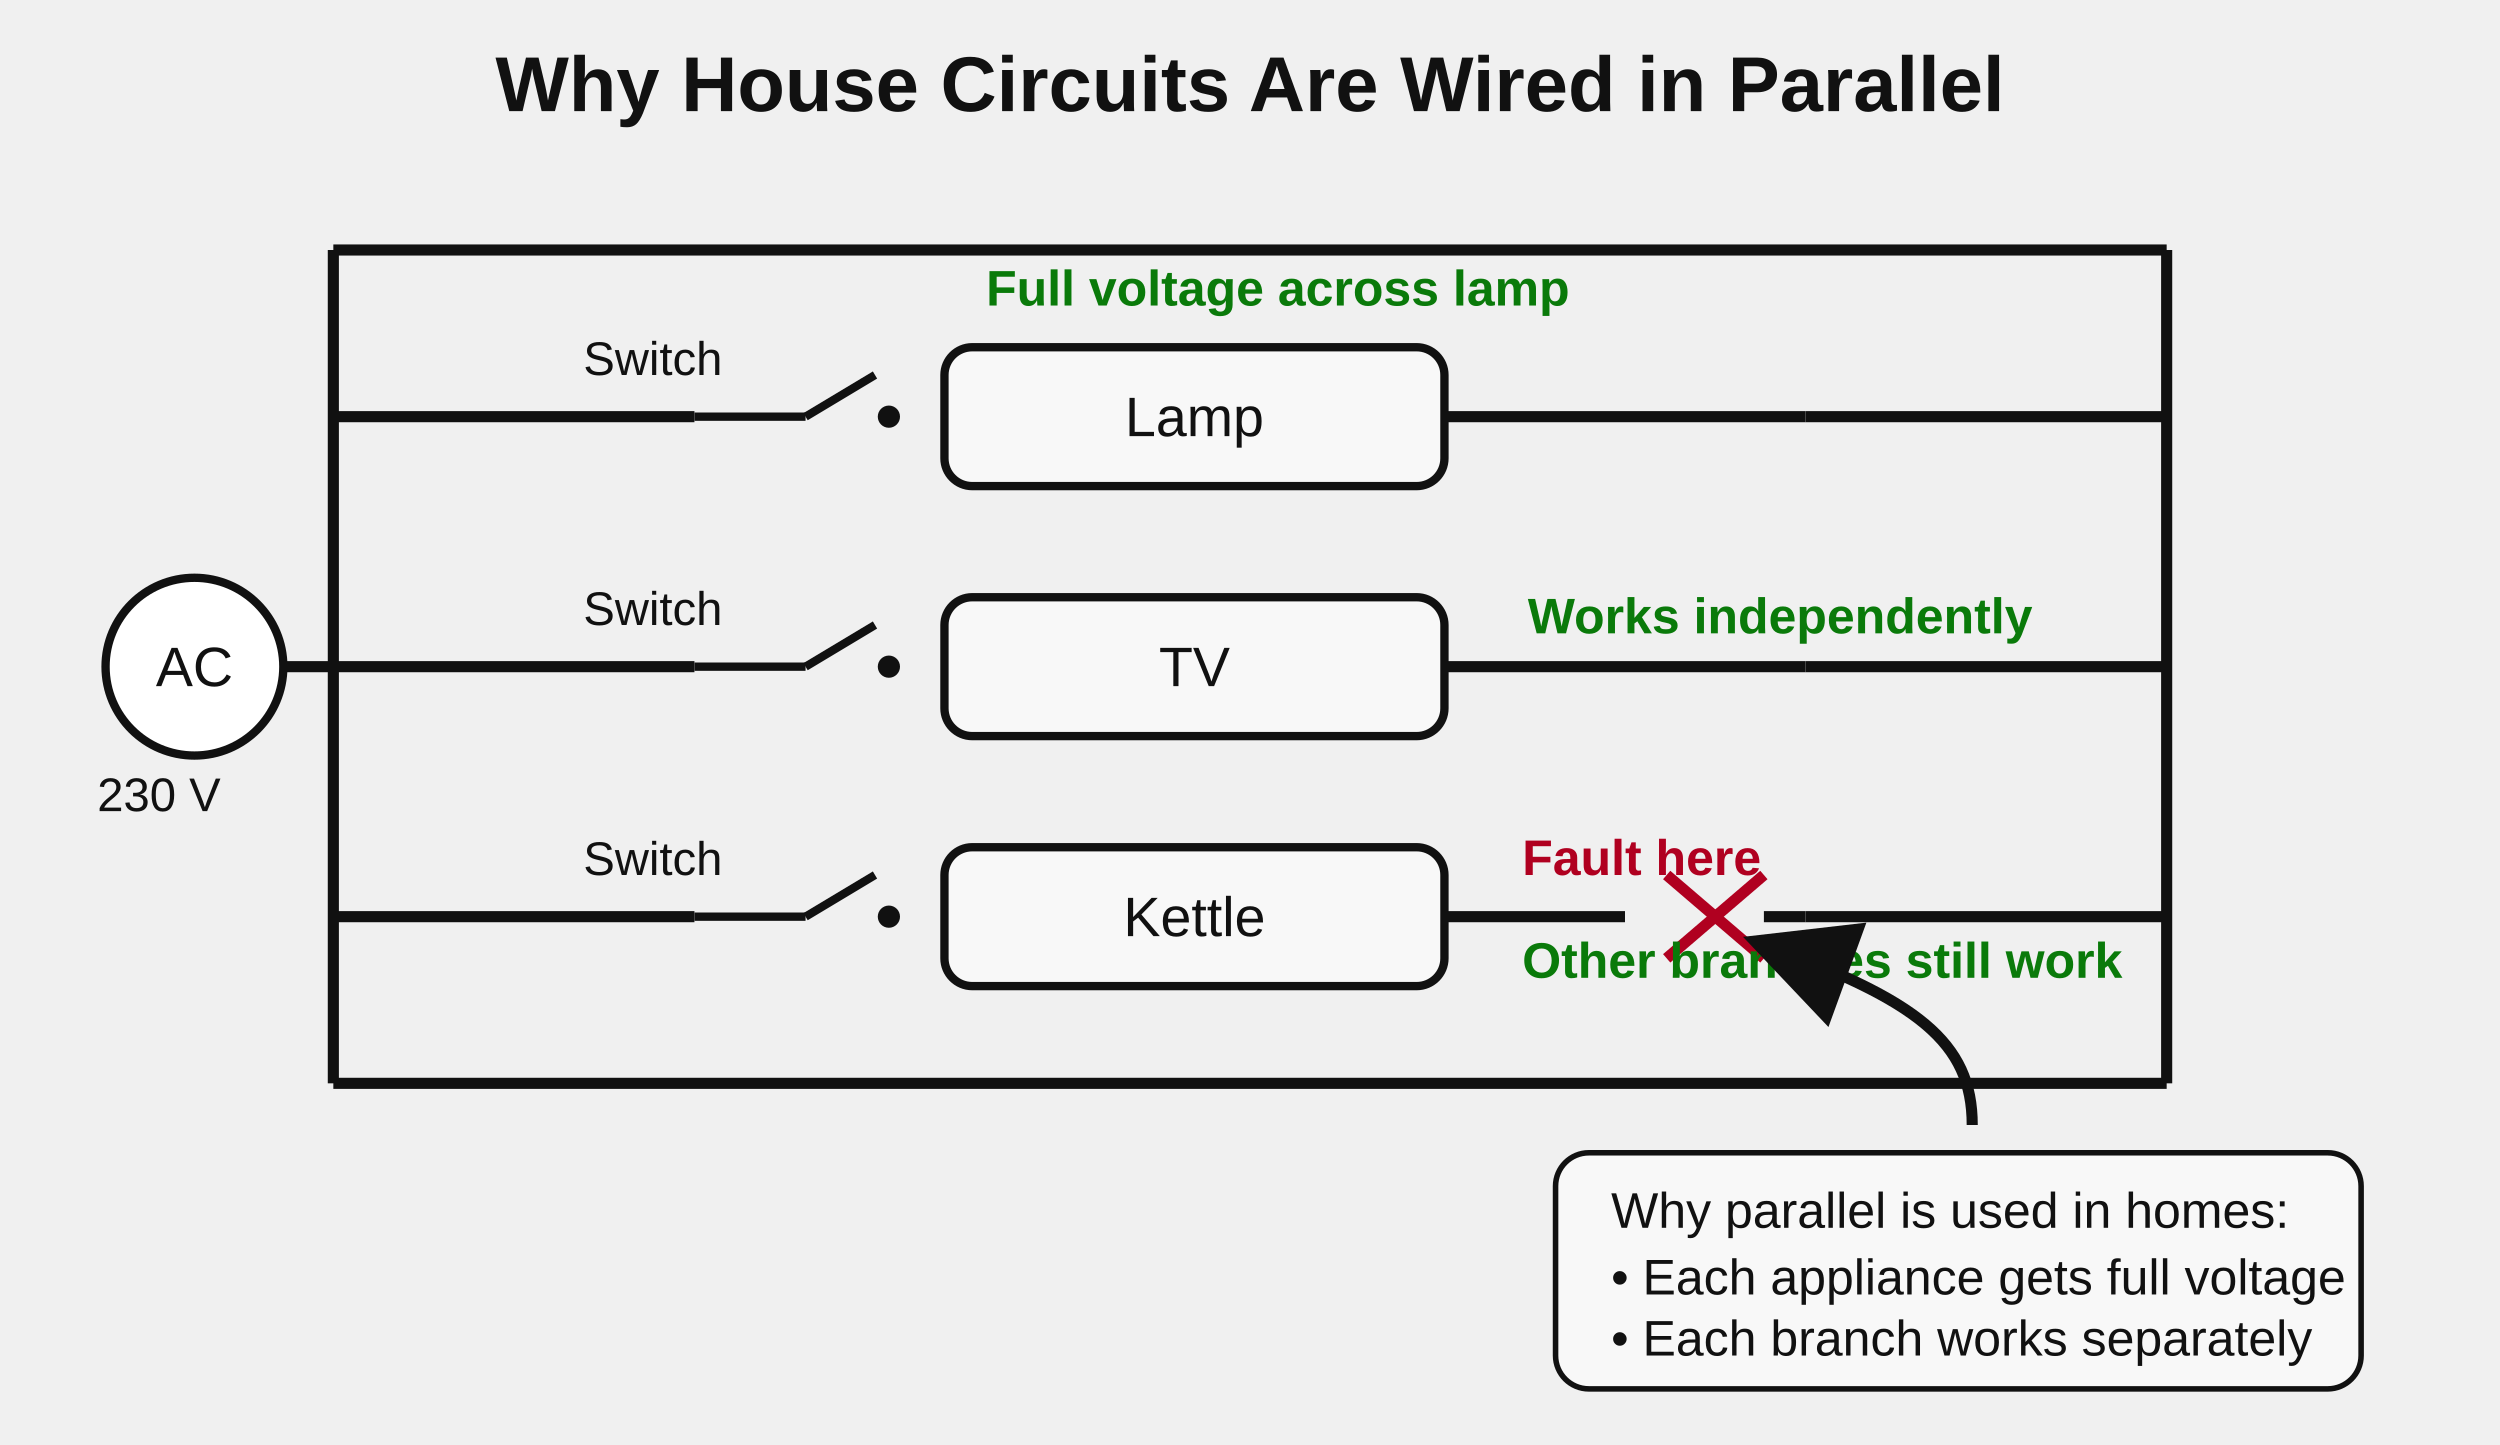
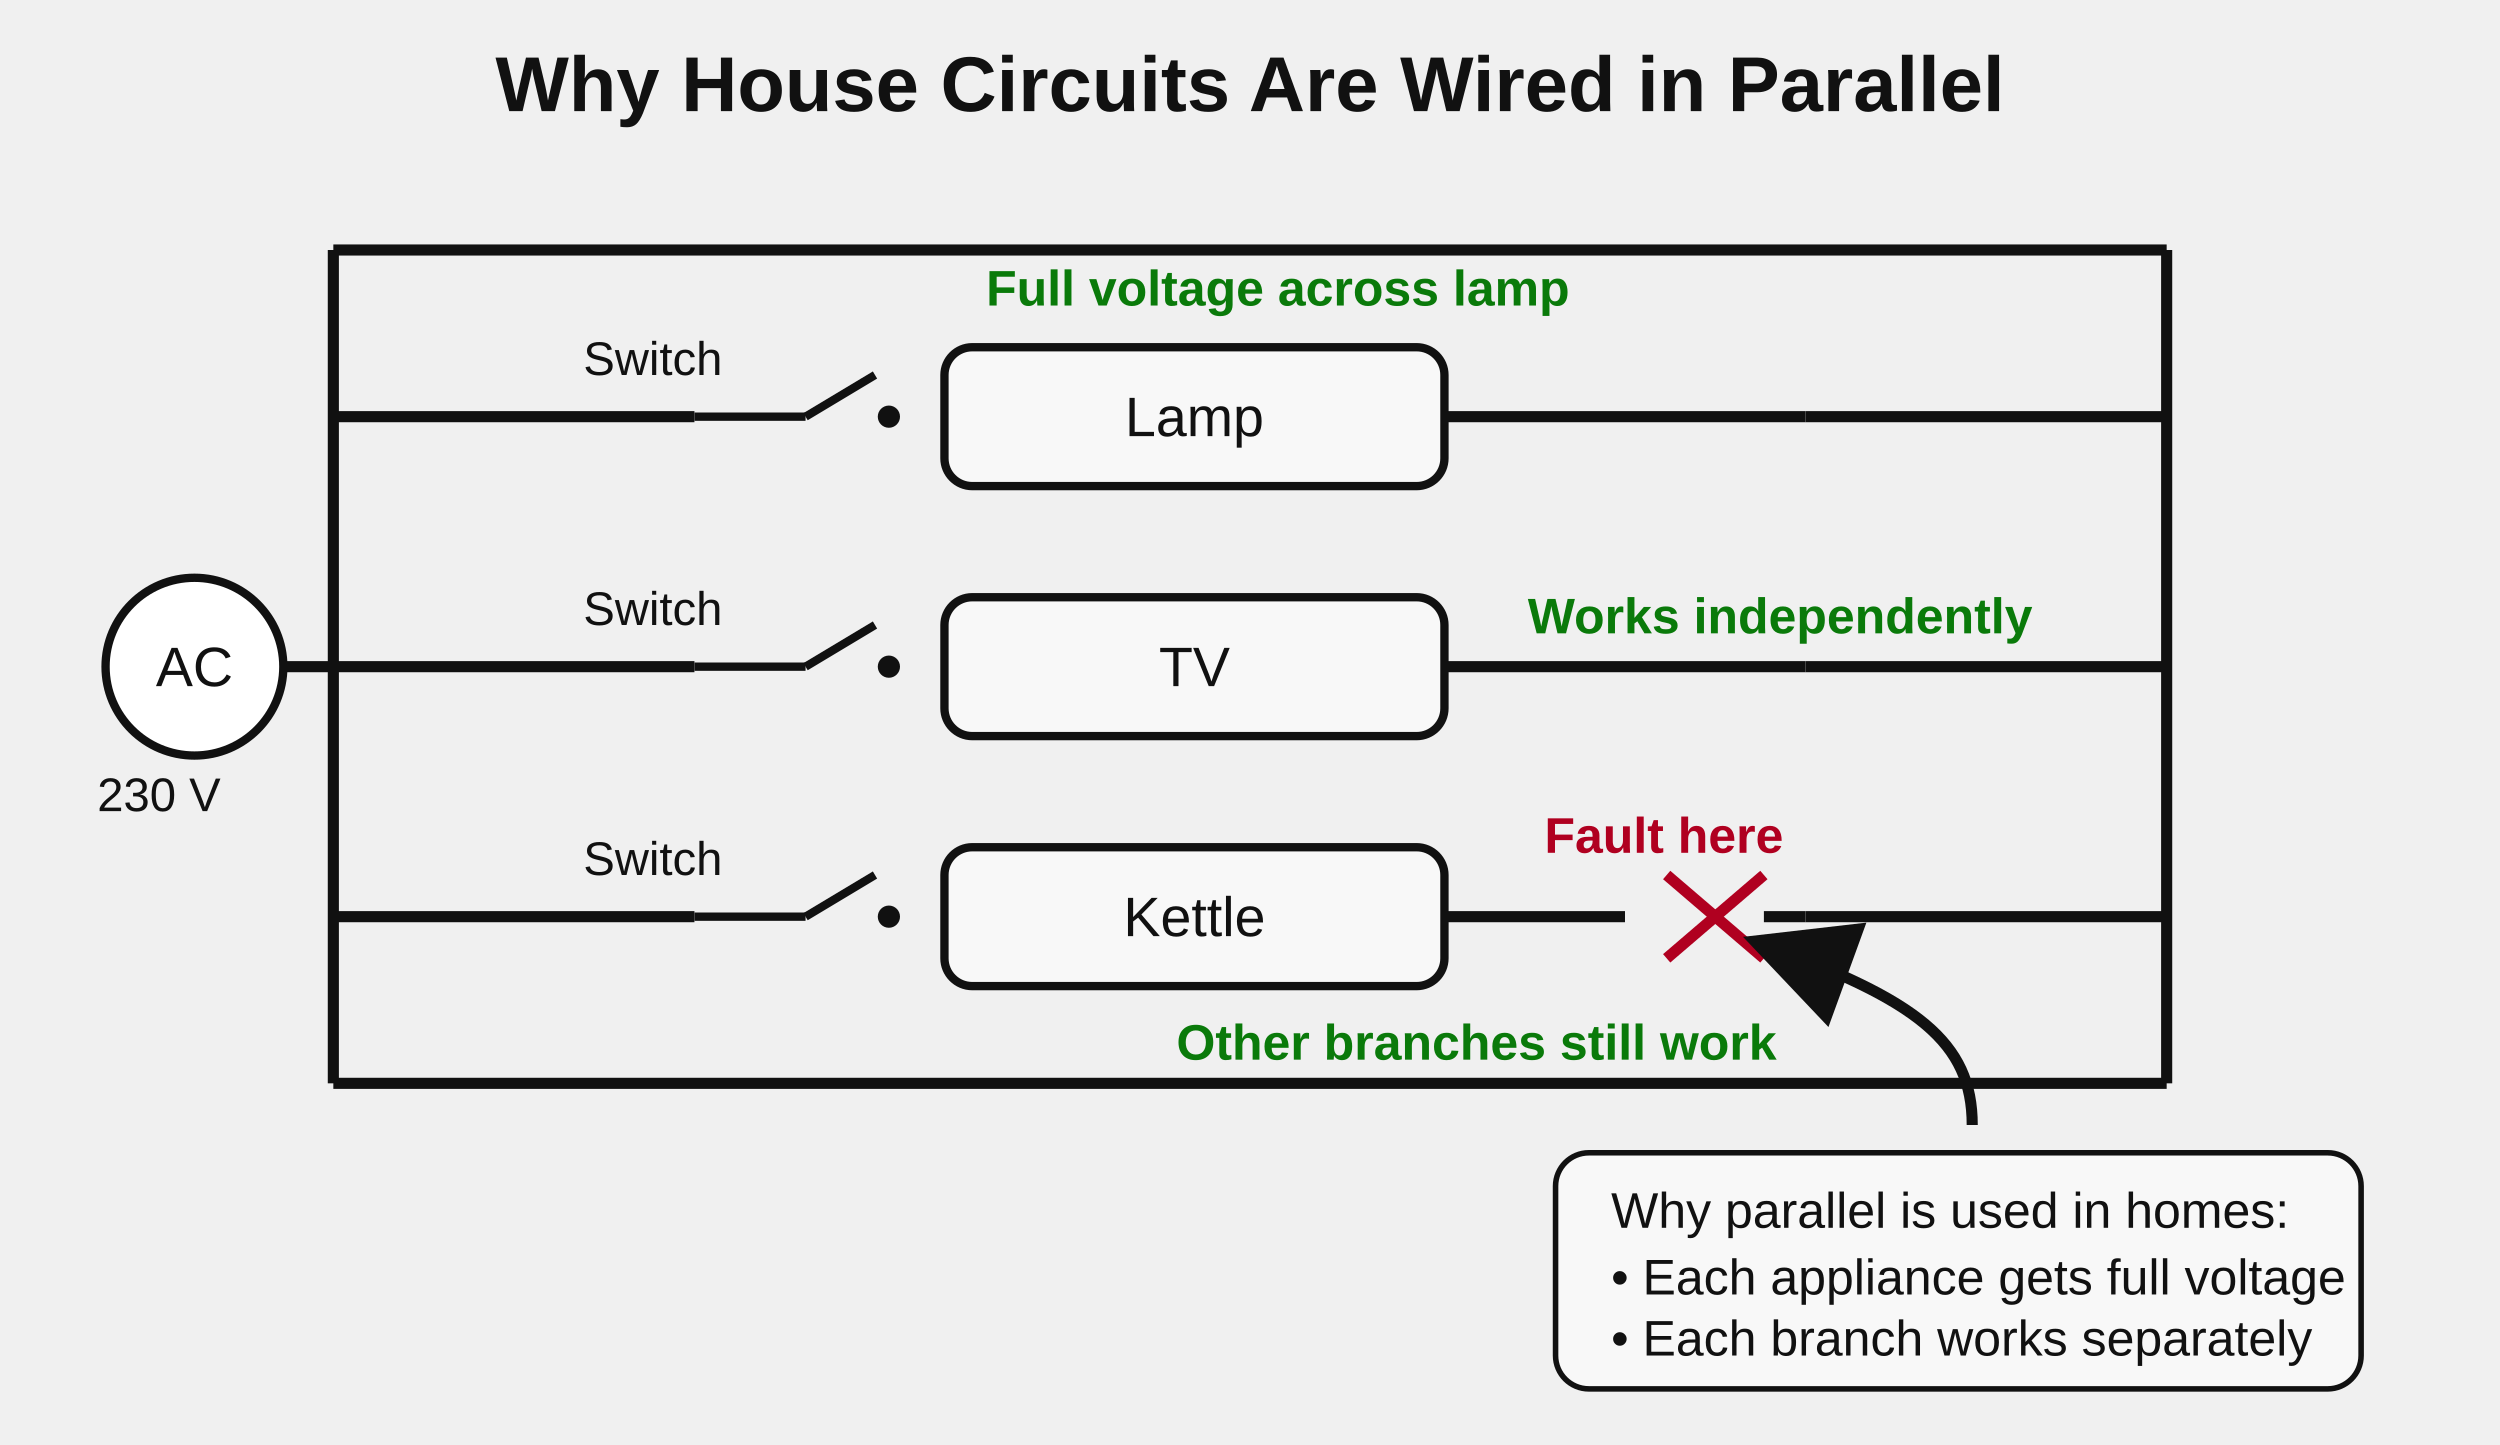
- <svg xmlns="http://www.w3.org/2000/svg" width="900" height="520" viewBox="0 0 900 520">
-   <defs>
-     <style>
+ <svg xmlns="http://www.w3.org/2000/svg" width="900" height="520" viewBox="0 0 900 520" version="1.1" id="svg105">
+   <defs id="defs7">
+     <style id="style2">
      .title { font: bold 28px Arial, sans-serif; fill: #111; }
      .label { font: 20px Arial, sans-serif; fill: #111; }
      .small { font: 17px Arial, sans-serif; fill: #111; }
      .wire { stroke: #111; stroke-width: 4; fill: none; }
      .device { stroke: #111; stroke-width: 3; fill: #f8f8f8; rx: 10; ry: 10; }
      .switch { stroke: #111; stroke-width: 3; fill: none; }
      .note { font: 18px Arial, sans-serif; fill: #111; }
      .good { fill: #0a7a0a; font: bold 18px Arial, sans-serif; }
      .bad { fill: #b00020; font: bold 18px Arial, sans-serif; }
    </style>
    <marker id="arrow" markerWidth="10" markerHeight="10" refX="8" refY="5" orient="auto">
-       <path d="M0,0 L10,5 L0,10 Z" fill="#111" />
+       <path d="M0,0 L10,5 L0,10 Z" fill="#111" id="path4" />
    </marker>
  </defs>
-   <text x="450" y="40" text-anchor="middle" class="title">Why House Circuits Are Wired in Parallel</text>
-   <line x1="120" y1="90" x2="120" y2="390" class="wire" />
-   <line x1="780" y1="90" x2="780" y2="390" class="wire" />
-   <line x1="120" y1="90" x2="780" y2="90" class="wire" />
-   <line x1="120" y1="390" x2="780" y2="390" class="wire" />
-   <circle cx="70" cy="240" r="32" stroke="#111" stroke-width="3" fill="white" />
-   <text x="70" y="247" text-anchor="middle" class="label">AC</text>
-   <line x1="102" y1="240" x2="120" y2="240" class="wire" />
-   <text x="35" y="292" class="small">230 V</text>
-   <line x1="120" y1="150" x2="250" y2="150" class="wire" />
-   <line x1="650" y1="150" x2="780" y2="150" class="wire" />
-   <line x1="250" y1="150" x2="290" y2="150" class="switch" />
-   <line x1="290" y1="150" x2="315" y2="135" class="switch" />
-   <circle cx="320" cy="150" r="4" fill="#111" />
-   <rect x="340" y="125" width="180" height="50" class="device" />
-   <text x="430" y="157" text-anchor="middle" class="label">Lamp</text>
-   <line x1="520" y1="150" x2="650" y2="150" class="wire" />
-   <text x="210" y="135" class="small">Switch</text>
-   <text x="355" y="110" class="good">Full voltage across lamp</text>
-   <line x1="120" y1="240" x2="250" y2="240" class="wire" />
-   <line x1="650" y1="240" x2="780" y2="240" class="wire" />
-   <line x1="250" y1="240" x2="290" y2="240" class="switch" />
-   <line x1="290" y1="240" x2="315" y2="225" class="switch" />
-   <circle cx="320" cy="240" r="4" fill="#111" />
-   <rect x="340" y="215" width="180" height="50" class="device" />
-   <text x="430" y="247" text-anchor="middle" class="label">TV</text>
-   <line x1="520" y1="240" x2="650" y2="240" class="wire" />
-   <text x="210" y="225" class="small">Switch</text>
-   <text x="550" y="228" class="good">Works independently</text>
-   <line x1="120" y1="330" x2="250" y2="330" class="wire" />
-   <line x1="650" y1="330" x2="780" y2="330" class="wire" />
-   <line x1="250" y1="330" x2="290" y2="330" class="switch" />
-   <line x1="290" y1="330" x2="315" y2="315" class="switch" />
-   <circle cx="320" cy="330" r="4" fill="#111" />
-   <rect x="340" y="305" width="180" height="50" class="device" />
-   <text x="430" y="337" text-anchor="middle" class="label">Kettle</text>
-   <line x1="520" y1="330" x2="585" y2="330" class="wire" />
-   <line x1="600" y1="315" x2="635" y2="345" stroke="#b00020" stroke-width="4" />
-   <line x1="600" y1="345" x2="635" y2="315" stroke="#b00020" stroke-width="4" />
-   <line x1="635" y1="330" x2="650" y2="330" class="wire" />
-   <text x="210" y="315" class="small">Switch</text>
-   <text x="548" y="315" class="bad">Fault here</text>
-   <text x="548" y="352" class="good">Other branches still work</text>
-   <rect x="560" y="415" width="290" height="85" rx="12" ry="12" fill="#f8f8f8" stroke="#111" stroke-width="2" />
-   <text x="580" y="442" class="note">Why parallel is used in homes:</text>
-   <text x="580" y="466" class="note">• Each appliance gets full voltage</text>
-   <text x="580" y="488" class="note">• Each branch works separately</text>
-   <path d="M710 405 C710 375, 690 360, 635 340" class="wire" marker-end="url(#arrow)" />
+   <text x="450" y="40" text-anchor="middle" class="title" id="text9">Why House Circuits Are Wired in Parallel</text>
+   <line x1="120" y1="90" x2="120" y2="390" class="wire" id="line11" />
+   <line x1="780" y1="90" x2="780" y2="390" class="wire" id="line13" />
+   <line x1="120" y1="90" x2="780" y2="90" class="wire" id="line15" />
+   <line x1="120" y1="390" x2="780" y2="390" class="wire" id="line17" />
+   <circle cx="70" cy="240" r="32" stroke="#111" stroke-width="3" fill="white" id="circle19" />
+   <text x="70" y="247" text-anchor="middle" class="label" id="text21">AC</text>
+   <line x1="102" y1="240" x2="120" y2="240" class="wire" id="line23" />
+   <text x="35" y="292" class="small" id="text25">230 V</text>
+   <line x1="120" y1="150" x2="250" y2="150" class="wire" id="line27" />
+   <line x1="650" y1="150" x2="780" y2="150" class="wire" id="line29" />
+   <line x1="250" y1="150" x2="290" y2="150" class="switch" id="line31" />
+   <line x1="290" y1="150" x2="315" y2="135" class="switch" id="line33" />
+   <circle cx="320" cy="150" r="4" fill="#111" id="circle35" />
+   <rect x="340" y="125" width="180" height="50" class="device" id="rect37" />
+   <text x="430" y="157" text-anchor="middle" class="label" id="text39">Lamp</text>
+   <line x1="520" y1="150" x2="650" y2="150" class="wire" id="line41" />
+   <text x="210" y="135" class="small" id="text43">Switch</text>
+   <text x="355" y="110" class="good" id="text45">Full voltage across lamp</text>
+   <line x1="120" y1="240" x2="250" y2="240" class="wire" id="line47" />
+   <line x1="650" y1="240" x2="780" y2="240" class="wire" id="line49" />
+   <line x1="250" y1="240" x2="290" y2="240" class="switch" id="line51" />
+   <line x1="290" y1="240" x2="315" y2="225" class="switch" id="line53" />
+   <circle cx="320" cy="240" r="4" fill="#111" id="circle55" />
+   <rect x="340" y="215" width="180" height="50" class="device" id="rect57" />
+   <text x="430" y="247" text-anchor="middle" class="label" id="text59">TV</text>
+   <line x1="520" y1="240" x2="650" y2="240" class="wire" id="line61" />
+   <text x="210" y="225" class="small" id="text63">Switch</text>
+   <text x="550" y="228" class="good" id="text65">Works independently</text>
+   <line x1="120" y1="330" x2="250" y2="330" class="wire" id="line67" />
+   <line x1="650" y1="330" x2="780" y2="330" class="wire" id="line69" />
+   <line x1="250" y1="330" x2="290" y2="330" class="switch" id="line71" />
+   <line x1="290" y1="330" x2="315" y2="315" class="switch" id="line73" />
+   <circle cx="320" cy="330" r="4" fill="#111" id="circle75" />
+   <rect x="340" y="305" width="180" height="50" class="device" id="rect77" />
+   <text x="430" y="337" text-anchor="middle" class="label" id="text79">Kettle</text>
+   <line x1="520" y1="330" x2="585" y2="330" class="wire" id="line81" />
+   <line x1="600" y1="315" x2="635" y2="345" stroke="#b00020" stroke-width="4" id="line83" />
+   <line x1="600" y1="345" x2="635" y2="315" stroke="#b00020" stroke-width="4" id="line85" />
+   <line x1="635" y1="330" x2="650" y2="330" class="wire" id="line87" />
+   <text x="210" y="315" class="small" id="text89">Switch</text>
+   <text x="556" y="307" class="bad" id="text91" style="font-style:normal;font-variant:normal;font-weight:bold;font-stretch:normal;font-size:18px;line-height:normal;font-family:Arial, sans-serif">Fault here</text>
+   <text x="423.525" y="381.487" class="good" id="text93" style="font-style:normal;font-variant:normal;font-weight:bold;font-stretch:normal;font-size:18px;line-height:normal;font-family:Arial, sans-serif">Other branches still work</text>
+   <rect x="560" y="415" width="290" height="85" rx="12" ry="12" fill="#f8f8f8" stroke="#111" stroke-width="2" id="rect95" />
+   <text x="580" y="442" class="note" id="text97">Why parallel is used in homes:</text>
+   <text x="580" y="466" class="note" id="text99">• Each appliance gets full voltage</text>
+   <text x="580" y="488" class="note" id="text101">• Each branch works separately</text>
+   <path d="M710 405 C710 375, 690 360, 635 340" class="wire" marker-end="url(#arrow)" id="path103" />
</svg>
